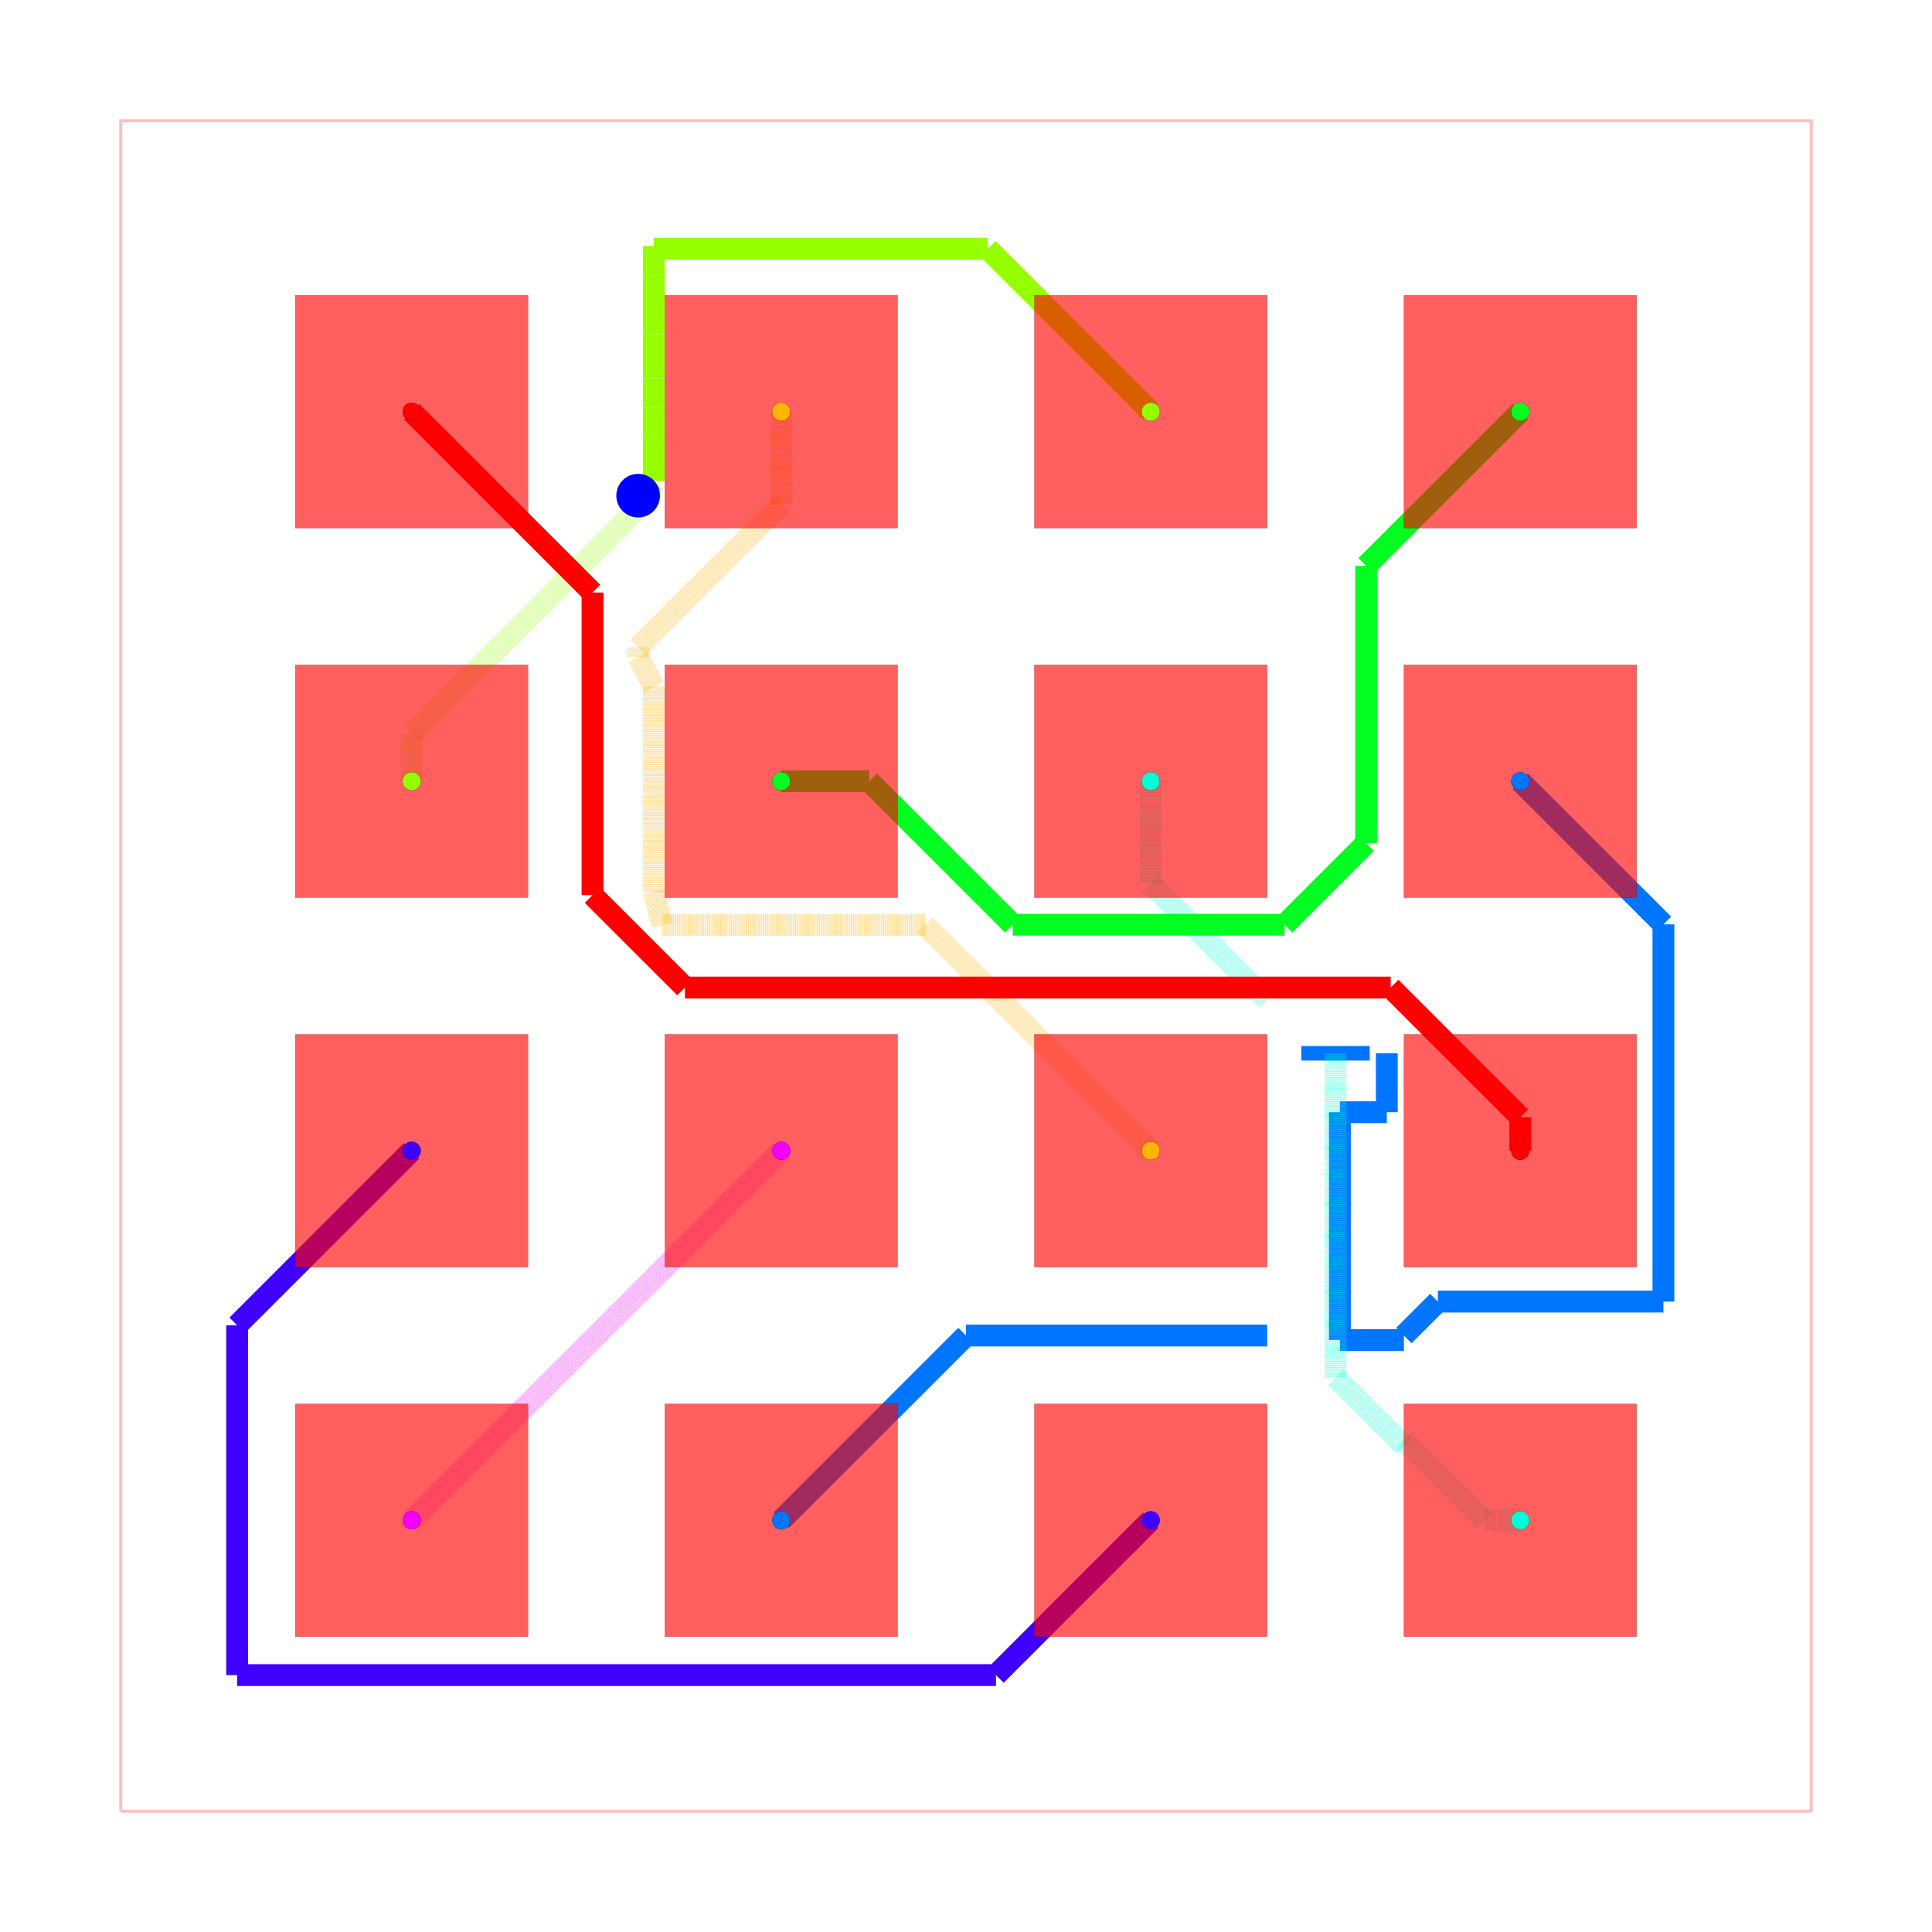
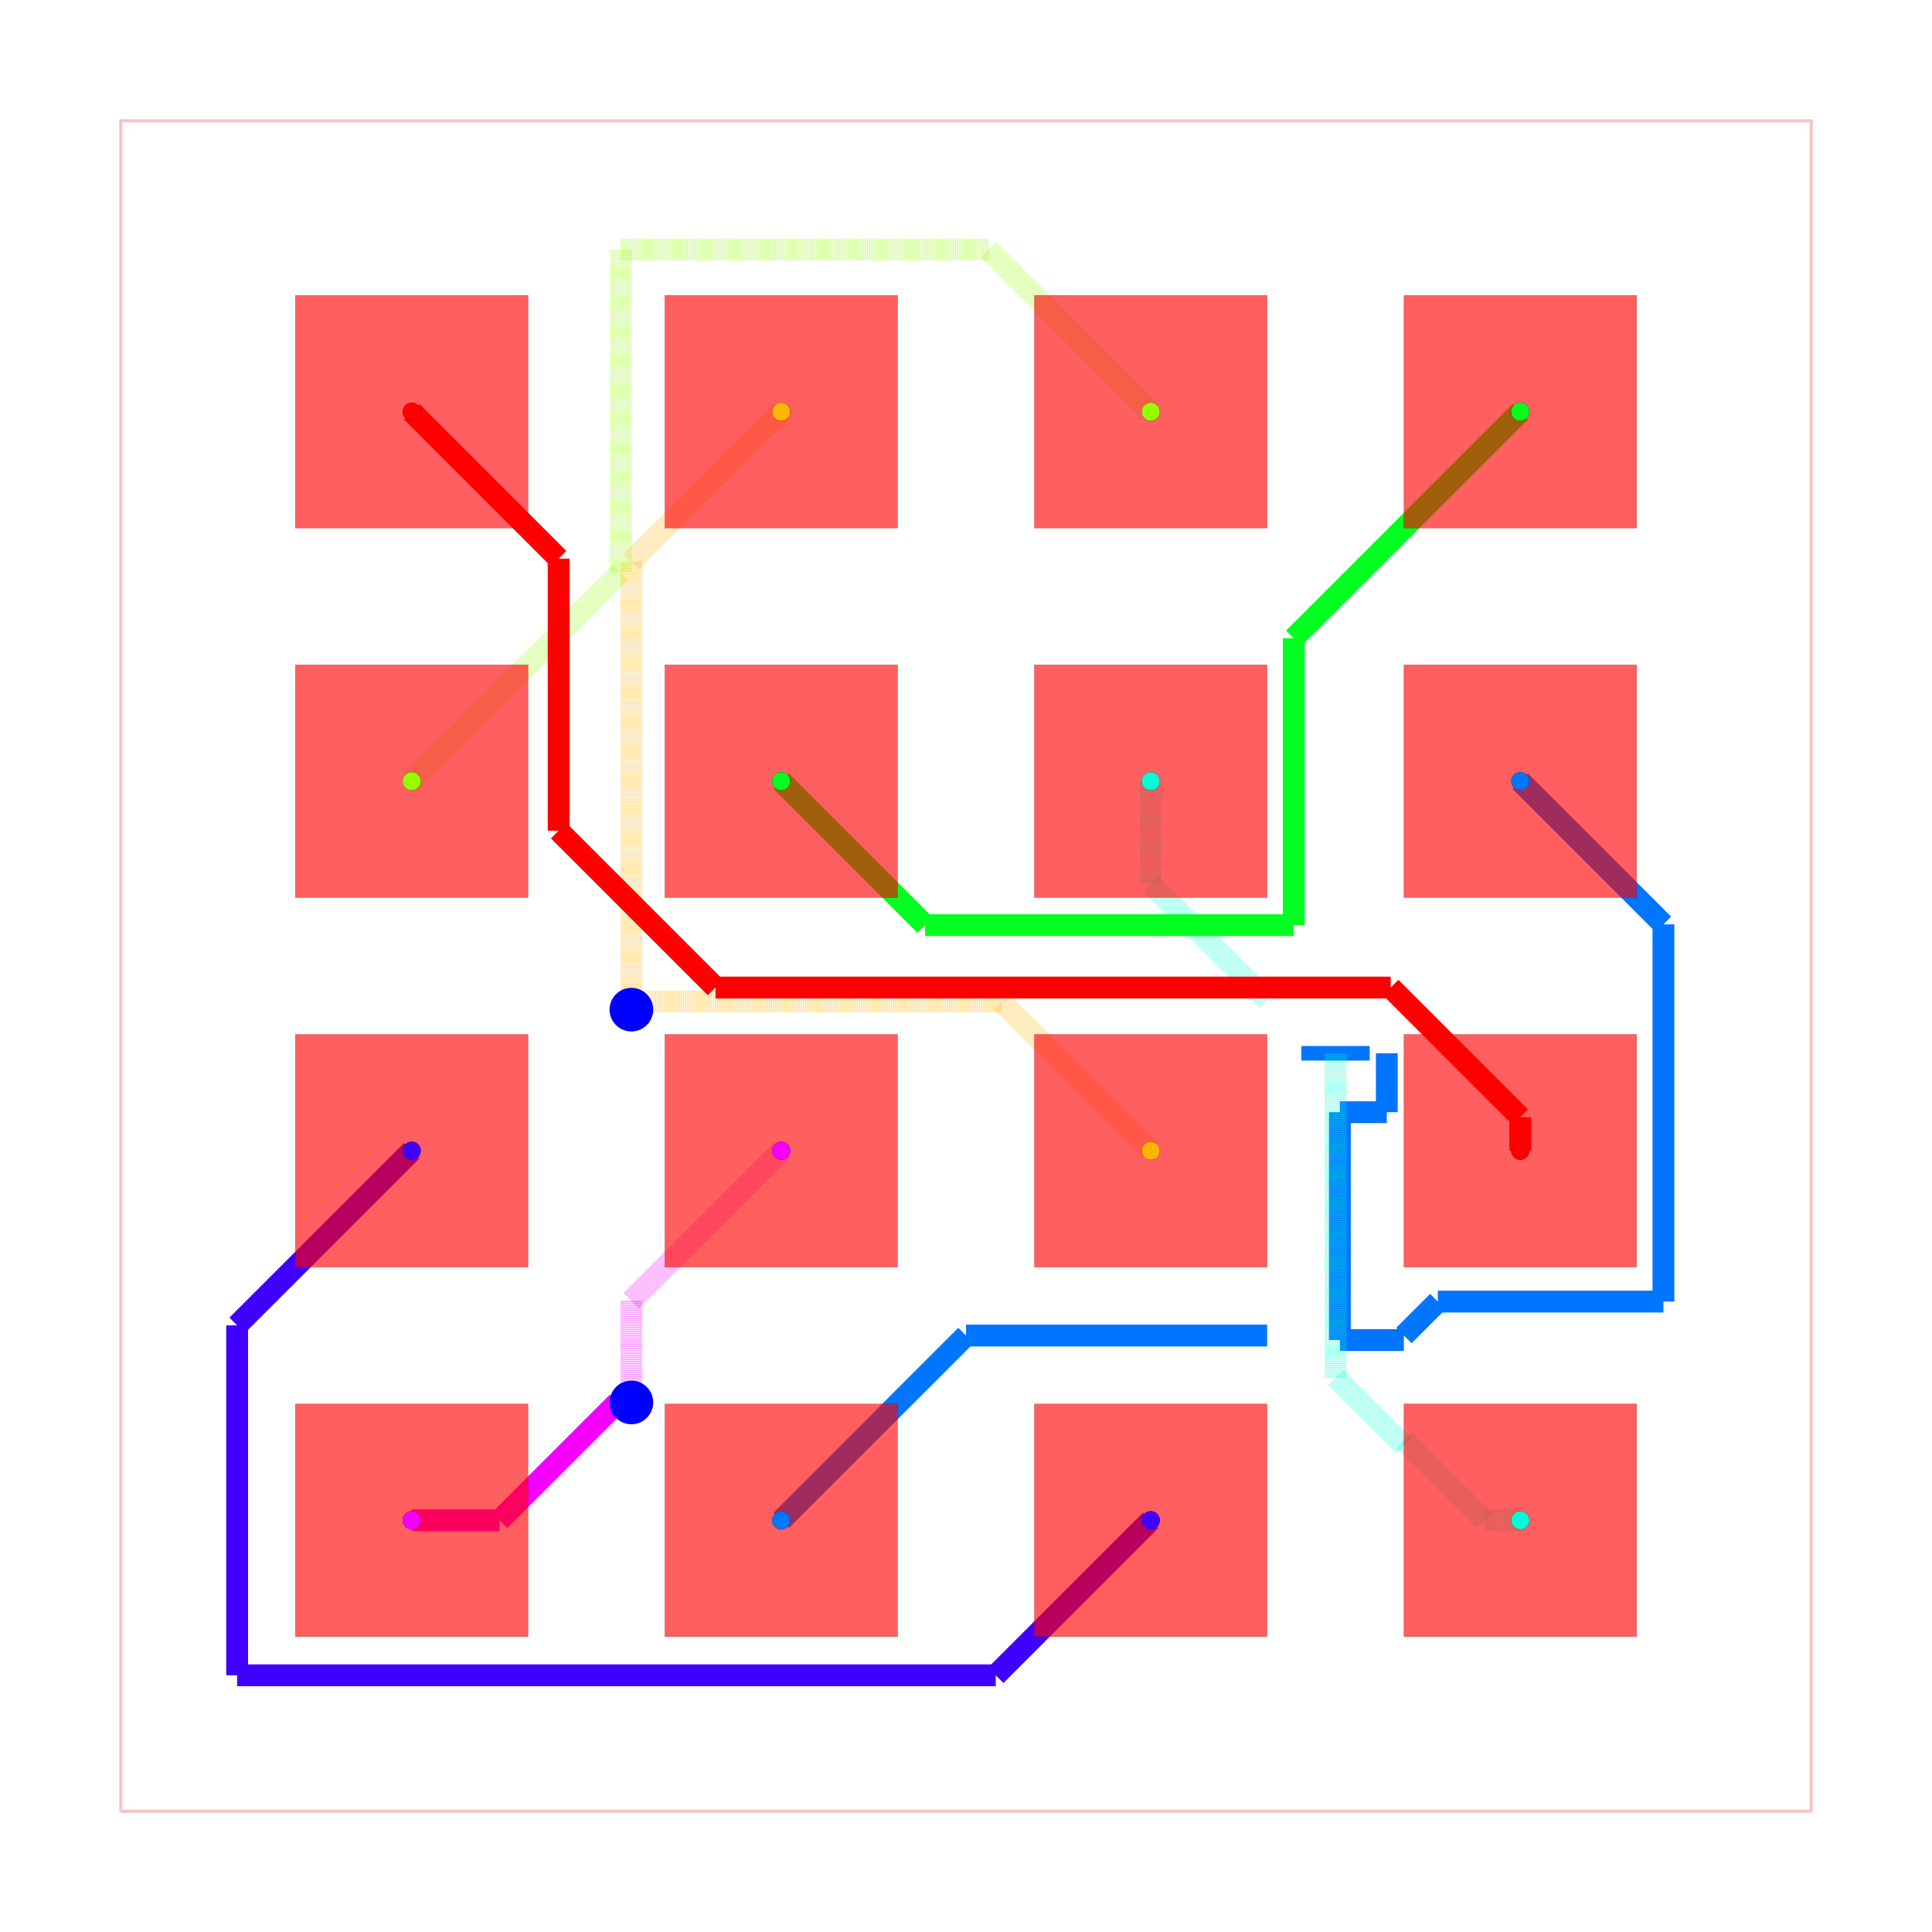
<svg xmlns="http://www.w3.org/2000/svg" width="640" height="640" viewBox="0 0 640 640">
  <rect width="100%" height="100%" fill="white" />
  <g>
    <polyline data-points="-5.8100000000000005,-5.8100000000000005 5.8100000000000005,-5.8100000000000005 5.8100000000000005,5.8100000000000005 -5.8100000000000005,5.8100000000000005 -5.8100000000000005,-5.8100000000000005" data-type="line" data-label="" points="40,600 600,600 600,40 40,40 40,600" fill="none" stroke="rgba(255,0,0,0.25)" stroke-width="1px" />
  </g>
  <g>
-     <polyline data-points="-3.81,-3.81 -3.81,-3.81" data-type="line" data-label="" points="136.386,503.614 136.386,503.614" fill="none" stroke="rgba(242,0,255,0.5)" stroke-width="7.229" stroke-dasharray="0.2 0.2" />
-   </g>
-   <g>
-     <polyline data-points="-3.81,-3.81 -3.6332282258262074,-3.6332282258262074" data-type="line" data-label="" points="136.386,503.614 144.905,495.095" fill="none" stroke="rgba(242,0,255,0.5)" stroke-width="7.229" stroke-dasharray="0.2 0.2" />
-   </g>
-   <g>
-     <polyline data-points="-3.6332282258262074,-3.6332282258262074 -3.6332282258262074,-3.6332282258262074" data-type="line" data-label="" points="144.905,495.095 144.905,495.095" fill="none" stroke="rgba(242,0,255,0.5)" stroke-width="7.229" stroke-dasharray="0.2 0.2" />
-   </g>
-   <g>
-     <polyline data-points="-3.6332282258262074,-3.6332282258262074 -1.27,-1.27" data-type="line" data-label="" points="144.905,495.095 258.795,381.205" fill="none" stroke="rgba(242,0,255,0.5)" stroke-width="7.229" stroke-dasharray="0.2 0.2" />
-   </g>
-   <g>
-     <polyline data-points="1.27,-3.81 0.20593556099179722,-4.874064439008203" data-type="line" data-label="" points="381.205,503.614 329.925,554.895" fill="none" stroke="hsl(255, 100%, 50%)" stroke-width="7.229" />
-   </g>
-   <g>
-     <polyline data-points="0.20593556099179722,-4.874064439008203 -5.01,-4.874064439008203" data-type="line" data-label="" points="329.925,554.895 78.554,554.895" fill="none" stroke="hsl(255, 100%, 50%)" stroke-width="7.229" />
-   </g>
-   <g>
-     <polyline data-points="-5.01,-4.874064439008203 -5.01,-2.4699999999999998" data-type="line" data-label="" points="78.554,554.895 78.554,439.036" fill="none" stroke="hsl(255, 100%, 50%)" stroke-width="7.229" />
+     <polyline data-points="-3.81,-3.81 -3.2056911830672306,-3.81" data-type="line" data-label="" points="136.386,503.614 165.509,503.614" fill="none" stroke="hsl(297.5, 100%, 50%)" stroke-width="7.229" />
+   </g>
+   <g>
+     <polyline data-points="-3.2056911830672306,-3.81 -2.3956911830672314,-3.000000000000001" data-type="line" data-label="" points="165.509,503.614 204.545,464.578" fill="none" stroke="hsl(297.5, 100%, 50%)" stroke-width="7.229" />
+   </g>
+   <g>
+     <polyline data-points="-2.3956911830672314,-3.000000000000001 -2.3000000000000003,-3.000000000000001" data-type="line" data-label="" points="204.545,464.578 209.157,464.578" fill="none" stroke="hsl(297.5, 100%, 50%)" stroke-width="7.229" />
+   </g>
+   <g>
+     <polyline data-points="-2.3000000000000003,-3.000000000000001 -2.3000000000000003,-2.3000000000000003" data-type="line" data-label="" points="209.157,464.578 209.157,430.843" fill="none" stroke="rgba(242,0,255,0.5)" stroke-width="7.229" stroke-dasharray="0.2 0.2" />
+   </g>
+   <g>
+     <polyline data-points="-2.3000000000000003,-2.3000000000000003 -1.27,-1.27" data-type="line" data-label="" points="209.157,430.843 258.795,381.205" fill="none" stroke="rgba(242,0,255,0.5)" stroke-width="7.229" stroke-dasharray="0.2 0.2" />
+   </g>
+   <g>
+     <polyline data-points="1.27,-3.81 0.20449749721303156,-4.8755025027869685" data-type="line" data-label="" points="381.205,503.614 329.855,554.964" fill="none" stroke="hsl(255, 100%, 50%)" stroke-width="7.229" />
+   </g>
+   <g>
+     <polyline data-points="0.20449749721303156,-4.8755025027869685 -5.01,-4.8755025027869685" data-type="line" data-label="" points="329.855,554.964 78.554,554.964" fill="none" stroke="hsl(255, 100%, 50%)" stroke-width="7.229" />
+   </g>
+   <g>
+     <polyline data-points="-5.01,-4.8755025027869685 -5.01,-2.4699999999999998" data-type="line" data-label="" points="78.554,554.964 78.554,439.036" fill="none" stroke="hsl(255, 100%, 50%)" stroke-width="7.229" />
  </g>
  <g>
    <polyline data-points="-5.01,-2.4699999999999998 -3.81,-1.27" data-type="line" data-label="" points="78.554,439.036 136.386,381.205" fill="none" stroke="hsl(255, 100%, 50%)" stroke-width="7.229" />
  </g>
  <g>
-     <polyline data-points="2.775,-0.5999999999999996 2.305,-0.5999999999999996" data-type="line" data-label="" points="453.735,348.916 431.084,348.916" fill="none" stroke="hsl(212.5, 100%, 50%)" stroke-width="4.819" />
-   </g>
-   <g>
-     <polyline data-points="2.305,-0.5999999999999996 2.305,-0.5999999999999996" data-type="line" data-label="" points="431.084,348.916 431.084,348.916" fill="none" stroke="hsl(212.5, 100%, 50%)" stroke-width="4.819" />
-   </g>
-   <g>
-     <polyline data-points="3.01,-2.5712499999999996 2.57,-2.5712499999999996" data-type="line" data-label="" points="465.06,443.916 443.855,443.916" fill="none" stroke="hsl(212.5, 100%, 50%)" stroke-width="7.229" />
-   </g>
-   <g>
-     <polyline data-points="2.57,-2.5712499999999996 2.57,-1.005" data-type="line" data-label="" points="443.855,443.916 443.855,368.434" fill="none" stroke="hsl(212.5, 100%, 50%)" stroke-width="7.229" />
+     <polyline data-points="2.775,-0.6 2.305,-0.6" data-type="line" data-label="" points="453.735,348.916 431.084,348.916" fill="none" stroke="hsl(212.5, 100%, 50%)" stroke-width="4.819" />
+   </g>
+   <g>
+     <polyline data-points="2.305,-0.6 2.305,-0.6" data-type="line" data-label="" points="431.084,348.916 431.084,348.916" fill="none" stroke="hsl(212.5, 100%, 50%)" stroke-width="4.819" />
+   </g>
+   <g>
+     <polyline data-points="3.0100000000000002,-2.57125 2.57,-2.57125" data-type="line" data-label="" points="465.06,443.916 443.855,443.916" fill="none" stroke="hsl(212.5, 100%, 50%)" stroke-width="7.229" />
+   </g>
+   <g>
+     <polyline data-points="2.57,-2.57125 2.57,-1.005" data-type="line" data-label="" points="443.855,443.916 443.855,368.434" fill="none" stroke="hsl(212.5, 100%, 50%)" stroke-width="7.229" />
  </g>
  <g>
    <polyline data-points="2.57,-1.005 2.8925,-1.005" data-type="line" data-label="" points="443.855,368.434 459.398,368.434" fill="none" stroke="hsl(212.5, 100%, 50%)" stroke-width="7.229" />
  </g>
  <g>
-     <polyline data-points="2.8925,-1.005 2.8925,-0.5999999999999995" data-type="line" data-label="" points="459.398,368.434 459.398,348.916" fill="none" stroke="hsl(212.5, 100%, 50%)" stroke-width="7.229" />
-   </g>
-   <g>
-     <polyline data-points="3.81,1.27 4.793808095952023,0.28619190404797745" data-type="line" data-label="" points="503.614,258.795 551.027,306.208" fill="none" stroke="hsl(212.5, 100%, 50%)" stroke-width="7.229" />
-   </g>
-   <g>
-     <polyline data-points="4.793808095952023,0.28619190404797745 4.793808095952023,-2.306741771931883" data-type="line" data-label="" points="551.027,306.208 551.027,431.168" fill="none" stroke="hsl(212.5, 100%, 50%)" stroke-width="7.229" />
-   </g>
-   <g>
-     <polyline data-points="4.793808095952023,-2.306741771931883 3.243258228068117,-2.306741771931883" data-type="line" data-label="" points="551.027,431.168 476.302,431.168" fill="none" stroke="hsl(212.5, 100%, 50%)" stroke-width="7.229" />
-   </g>
-   <g>
-     <polyline data-points="3.243258228068117,-2.306741771931883 3.01,-2.54" data-type="line" data-label="" points="476.302,431.168 465.06,442.41" fill="none" stroke="hsl(212.5, 100%, 50%)" stroke-width="7.229" />
+     <polyline data-points="2.8925,-1.005 2.8925,-0.6000000000000002" data-type="line" data-label="" points="459.398,368.434 459.398,348.916" fill="none" stroke="hsl(212.5, 100%, 50%)" stroke-width="7.229" />
+   </g>
+   <g>
+     <polyline data-points="3.81,1.27 4.793808095952022,0.28619190404797834" data-type="line" data-label="" points="503.614,258.795 551.027,306.208" fill="none" stroke="hsl(212.5, 100%, 50%)" stroke-width="7.229" />
+   </g>
+   <g>
+     <polyline data-points="4.793808095952022,0.28619190404797834 4.793808095952022,-2.3067417719318812" data-type="line" data-label="" points="551.027,306.208 551.027,431.168" fill="none" stroke="hsl(212.5, 100%, 50%)" stroke-width="7.229" />
+   </g>
+   <g>
+     <polyline data-points="4.793808095952022,-2.3067417719318812 3.2432582280681186,-2.3067417719318812" data-type="line" data-label="" points="551.027,431.168 476.302,431.168" fill="none" stroke="hsl(212.5, 100%, 50%)" stroke-width="7.229" />
+   </g>
+   <g>
+     <polyline data-points="3.2432582280681186,-2.3067417719318812 3.01,-2.54" data-type="line" data-label="" points="476.302,431.168 465.06,442.41" fill="none" stroke="hsl(212.5, 100%, 50%)" stroke-width="7.229" />
  </g>
  <g>
    <polyline data-points="-1.27,-3.81 0,-2.54" data-type="line" data-label="" points="258.795,503.614 320,442.41" fill="none" stroke="hsl(212.5, 100%, 50%)" stroke-width="7.229" />
  </g>
  <g>
    <polyline data-points="0,-2.54 2.07,-2.54" data-type="line" data-label="" points="320,442.41 419.759,442.41" fill="none" stroke="hsl(212.5, 100%, 50%)" stroke-width="7.229" />
  </g>
  <g>
-     <polyline data-points="3.01,-3.2975 2.54,-2.8275" data-type="line" data-label="" points="465.06,478.916 442.41,456.265" fill="none" stroke="rgba(0,255,213,0.5)" stroke-width="7.229" stroke-dasharray="0.2 0.2" />
-   </g>
-   <g>
-     <polyline data-points="2.54,-2.8275 2.54,-0.5999999999999995" data-type="line" data-label="" points="442.41,456.265 442.41,348.916" fill="none" stroke="rgba(0,255,213,0.5)" stroke-width="7.229" stroke-dasharray="0.2 0.2" />
+     <polyline data-points="3.0100000000000002,-3.2975000000000003 2.5400000000000005,-2.8275000000000006" data-type="line" data-label="" points="465.06,478.916 442.41,456.265" fill="none" stroke="rgba(0,255,213,0.5)" stroke-width="7.229" stroke-dasharray="0.2 0.2" />
+   </g>
+   <g>
+     <polyline data-points="2.5400000000000005,-2.8275000000000006 2.5400000000000005,-0.6000000000000002" data-type="line" data-label="" points="442.41,456.265 442.41,348.916" fill="none" stroke="rgba(0,255,213,0.5)" stroke-width="7.229" stroke-dasharray="0.2 0.2" />
  </g>
  <g>
    <polyline data-points="1.27,1.27 1.27,0.5650000000000002" data-type="line" data-label="" points="381.205,258.795 381.205,292.771" fill="none" stroke="rgba(0,255,213,0.5)" stroke-width="7.229" stroke-dasharray="0.2 0.2" />
  </g>
  <g>
-     <polyline data-points="1.27,0.5650000000000002 2.0700000000000003,-0.23500000000000015" data-type="line" data-label="" points="381.205,292.771 419.759,331.325" fill="none" stroke="rgba(0,255,213,0.5)" stroke-width="7.229" stroke-dasharray="0.2 0.2" />
+     <polyline data-points="1.27,0.5650000000000002 2.0700000000000003,-0.23500000000000007" data-type="line" data-label="" points="381.205,292.771 419.759,331.325" fill="none" stroke="rgba(0,255,213,0.5)" stroke-width="7.229" stroke-dasharray="0.2 0.2" />
  </g>
  <g>
    <polyline data-points="3.81,-3.81 3.5624999999999996,-3.81" data-type="line" data-label="" points="503.614,503.614 491.687,503.614" fill="none" stroke="rgba(0,255,213,0.5)" stroke-width="7.229" stroke-dasharray="0.2 0.2" />
  </g>
  <g>
    <polyline data-points="3.5624999999999996,-3.81 3.01,-3.2575000000000003" data-type="line" data-label="" points="491.687,503.614 465.06,476.988" fill="none" stroke="rgba(0,255,213,0.5)" stroke-width="7.229" stroke-dasharray="0.2 0.2" />
  </g>
  <g>
-     <polyline data-points="-1.27,1.27 -0.6650248756218904,1.27" data-type="line" data-label="" points="258.795,258.795 287.951,258.795" fill="none" stroke="hsl(127.5, 100%, 50%)" stroke-width="7.229" />
-   </g>
-   <g>
-     <polyline data-points="-0.6650248756218904,1.27 0.32134149008362123,0.2836336342944884" data-type="line" data-label="" points="287.951,258.795 335.486,306.331" fill="none" stroke="hsl(127.5, 100%, 50%)" stroke-width="7.229" />
-   </g>
-   <g>
-     <polyline data-points="0.32134149008362123,0.2836336342944884 2.189799557997909,0.2836336342944884" data-type="line" data-label="" points="335.486,306.331 425.533,306.331" fill="none" stroke="hsl(127.5, 100%, 50%)" stroke-width="7.229" />
-   </g>
-   <g>
-     <polyline data-points="2.189799557997909,0.2836336342944884 2.7504601413483583,0.8442942176449375" data-type="line" data-label="" points="425.533,306.331 452.552,279.311" fill="none" stroke="hsl(127.5, 100%, 50%)" stroke-width="7.229" />
-   </g>
-   <g>
-     <polyline data-points="2.7504601413483583,0.8442942176449375 2.7504601413483583,2.7504601413483583" data-type="line" data-label="" points="452.552,279.311 452.552,187.448" fill="none" stroke="hsl(127.5, 100%, 50%)" stroke-width="7.229" />
-   </g>
-   <g>
-     <polyline data-points="2.7504601413483583,2.7504601413483583 3.81,3.81" data-type="line" data-label="" points="452.552,187.448 503.614,136.386" fill="none" stroke="hsl(127.5, 100%, 50%)" stroke-width="7.229" />
-   </g>
-   <g>
-     <polyline data-points="-3.81,1.27 -3.81,1.5919534495451413" data-type="line" data-label="" points="136.386,258.795 136.386,243.279" fill="none" stroke="rgba(149,255,0,0.5)" stroke-width="7.229" stroke-dasharray="0.2 0.2" />
-   </g>
-   <g>
-     <polyline data-points="-3.81,1.5919534495451413 -2.269958485423394,3.1319949641217475" data-type="line" data-label="" points="136.386,243.279 210.604,169.06" fill="none" stroke="rgba(149,255,0,0.5)" stroke-width="7.229" stroke-dasharray="0.2 0.2" />
-   </g>
-   <g>
-     <polyline data-points="-2.269958485423394,3.1319949641217475 -2.25367816091954,3.2328874901652247" data-type="line" data-label="" points="210.604,169.06 211.389,164.198" fill="none" stroke="rgba(149,255,0,0.5)" stroke-width="7.229" stroke-dasharray="0.2 0.2" />
-   </g>
-   <g>
-     <polyline data-points="-2.25367816091954,3.2328874901652247 -2.145632183908046,3.3337529504327303" data-type="line" data-label="" points="211.389,164.198 216.596,159.337" fill="none" stroke="hsl(85, 100%, 50%)" stroke-width="7.229" />
-   </g>
-   <g>
-     <polyline data-points="-2.145632183908046,3.3337529504327303 -2.145632183908046,3.6363493312352477" data-type="line" data-label="" points="216.596,159.337 216.596,144.754" fill="none" stroke="hsl(85, 100%, 50%)" stroke-width="7.229" />
-   </g>
-   <g>
-     <polyline data-points="-2.145632183908046,3.6363493312352477 -2.145632183908046,3.8380802517702595" data-type="line" data-label="" points="216.596,144.754 216.596,135.032" fill="none" stroke="hsl(85, 100%, 50%)" stroke-width="7.229" />
-   </g>
-   <g>
-     <polyline data-points="-2.145632183908046,3.8380802517702595 -2.145632183908046,4.039811172305271" data-type="line" data-label="" points="216.596,135.032 216.596,125.31" fill="none" stroke="hsl(85, 100%, 50%)" stroke-width="7.229" />
-   </g>
-   <g>
-     <polyline data-points="-2.145632183908046,4.039811172305271 -2.145632183908046,4.342407553107789" data-type="line" data-label="" points="216.596,125.31 216.596,110.727" fill="none" stroke="hsl(85, 100%, 50%)" stroke-width="7.229" />
-   </g>
-   <g>
-     <polyline data-points="-2.145632183908046,4.342407553107789 -2.145632183908046,4.745869394177813" data-type="line" data-label="" points="216.596,110.727 216.596,91.283" fill="none" stroke="hsl(85, 100%, 50%)" stroke-width="7.229" />
-   </g>
-   <g>
-     <polyline data-points="-2.145632183908046,4.745869394177813 -2.145632183908046,4.947600314712824" data-type="line" data-label="" points="216.596,91.283 216.596,81.561" fill="none" stroke="hsl(85, 100%, 50%)" stroke-width="7.229" />
-   </g>
-   <g>
-     <polyline data-points="-2.145632183908046,4.947600314712824 -2.145632183908046,4.930038784092008" data-type="line" data-label="" points="216.596,81.561 216.596,82.408" fill="none" stroke="hsl(85, 100%, 50%)" stroke-width="7.229" />
-   </g>
-   <g>
-     <polyline data-points="-2.145632183908046,4.930038784092008 0.14996121590799216,4.930038784092008" data-type="line" data-label="" points="216.596,82.408 327.227,82.408" fill="none" stroke="hsl(85, 100%, 50%)" stroke-width="7.229" />
-   </g>
-   <g>
-     <polyline data-points="0.14996121590799216,4.930038784092008 1.27,3.81" data-type="line" data-label="" points="327.227,82.408 381.205,136.386" fill="none" stroke="hsl(85, 100%, 50%)" stroke-width="7.229" />
-   </g>
-   <g>
-     <polyline data-points="1.27,-1.27 -0.2814832199694548,0.2814832199694548" data-type="line" data-label="" points="381.205,381.205 306.435,306.435" fill="none" stroke="rgba(255,179,0,0.5)" stroke-width="7.229" stroke-dasharray="0.2 0.2" />
-   </g>
-   <g>
-     <polyline data-points="-0.2814832199694548,0.2814832199694548 -2.0872577399202994,0.2814832199694549" data-type="line" data-label="" points="306.435,306.435 219.409,306.435" fill="none" stroke="rgba(255,179,0,0.5)" stroke-width="7.229" stroke-dasharray="0.2 0.2" />
-   </g>
-   <g>
-     <polyline data-points="-2.0872577399202994,0.2814832199694549 -2.145632183908046,0.5095200629425652" data-type="line" data-label="" points="219.409,306.435 216.596,295.445" fill="none" stroke="rgba(255,179,0,0.5)" stroke-width="7.229" stroke-dasharray="0.2 0.2" />
-   </g>
-   <g>
-     <polyline data-points="-2.145632183908046,0.5095200629425652 -2.145632183908046,0.8121164437450828" data-type="line" data-label="" points="216.596,295.445 216.596,280.862" fill="none" stroke="rgba(255,179,0,0.5)" stroke-width="7.229" stroke-dasharray="0.2 0.2" />
-   </g>
-   <g>
-     <polyline data-points="-2.145632183908046,0.8121164437450828 -2.145632183908046,1.0138473642800947" data-type="line" data-label="" points="216.596,280.862 216.596,271.14" fill="none" stroke="rgba(255,179,0,0.5)" stroke-width="7.229" stroke-dasharray="0.2 0.2" />
-   </g>
-   <g>
-     <polyline data-points="-2.145632183908046,1.0138473642800947 -2.145632183908046,1.2155782848151064" data-type="line" data-label="" points="216.596,271.14 216.596,261.418" fill="none" stroke="rgba(255,179,0,0.5)" stroke-width="7.229" stroke-dasharray="0.2 0.2" />
-   </g>
-   <g>
-     <polyline data-points="-2.145632183908046,1.2155782848151064 -2.145632183908046,1.518174665617624" data-type="line" data-label="" points="216.596,261.418 216.596,246.835" fill="none" stroke="rgba(255,179,0,0.5)" stroke-width="7.229" stroke-dasharray="0.2 0.2" />
-   </g>
-   <g>
-     <polyline data-points="-2.145632183908046,1.518174665617624 -2.145632183908046,1.719905586152636" data-type="line" data-label="" points="216.596,246.835 216.596,237.113" fill="none" stroke="rgba(255,179,0,0.5)" stroke-width="7.229" stroke-dasharray="0.2 0.2" />
-   </g>
-   <g>
-     <polyline data-points="-2.145632183908046,1.719905586152636 -2.145632183908046,1.9216365066876475" data-type="line" data-label="" points="216.596,237.113 216.596,227.391" fill="none" stroke="rgba(255,179,0,0.5)" stroke-width="7.229" stroke-dasharray="0.2 0.2" />
-   </g>
-   <g>
-     <polyline data-points="-2.145632183908046,1.9216365066876475 -2.25367816091954,2.1233674272226595" data-type="line" data-label="" points="216.596,227.391 211.389,217.669" fill="none" stroke="rgba(255,179,0,0.5)" stroke-width="7.229" stroke-dasharray="0.2 0.2" />
-   </g>
-   <g>
-     <polyline data-points="-2.25367816091954,2.1233674272226595 -2.25367816091954,2.1912566409271186" data-type="line" data-label="" points="211.389,217.669 211.389,214.397" fill="none" stroke="rgba(255,179,0,0.5)" stroke-width="7.229" stroke-dasharray="0.2 0.2" />
-   </g>
-   <g>
-     <polyline data-points="-2.25367816091954,2.1912566409271186 -1.27,3.1749348018466588" data-type="line" data-label="" points="211.389,214.397 258.795,166.991" fill="none" stroke="rgba(255,179,0,0.5)" stroke-width="7.229" stroke-dasharray="0.2 0.2" />
-   </g>
-   <g>
-     <polyline data-points="-1.27,3.1749348018466588 -1.27,3.81" data-type="line" data-label="" points="258.795,166.991 258.795,136.386" fill="none" stroke="rgba(255,179,0,0.5)" stroke-width="7.229" stroke-dasharray="0.2 0.2" />
-   </g>
-   <g>
-     <polyline data-points="3.81,-1.27 3.81,-1.0389938088345243" data-type="line" data-label="" points="503.614,381.205 503.614,370.072" fill="none" stroke="hsl(0, 100%, 50%)" stroke-width="7.229" />
-   </g>
-   <g>
-     <polyline data-points="3.81,-1.0389938088345243 2.919086680755362,-0.14808048958988623" data-type="line" data-label="" points="503.614,370.072 460.679,327.136" fill="none" stroke="hsl(0, 100%, 50%)" stroke-width="7.229" />
-   </g>
-   <g>
-     <polyline data-points="2.919086680755362,-0.14808048958988623 -1.932017198960882,-0.14808048958988623" data-type="line" data-label="" points="460.679,327.136 226.891,327.136" fill="none" stroke="hsl(0, 100%, 50%)" stroke-width="7.229" />
-   </g>
-   <g>
-     <polyline data-points="-1.932017198960882,-0.14808048958988623 -2.5672830917683465,0.48718540321757825" data-type="line" data-label="" points="226.891,327.136 196.276,296.521" fill="none" stroke="hsl(0, 100%, 50%)" stroke-width="7.229" />
-   </g>
-   <g>
-     <polyline data-points="-2.5672830917683465,0.48718540321757825 -2.5672830917683465,2.5672830917683465" data-type="line" data-label="" points="196.276,296.521 196.276,196.276" fill="none" stroke="hsl(0, 100%, 50%)" stroke-width="7.229" />
-   </g>
-   <g>
-     <polyline data-points="-2.5672830917683465,2.5672830917683465 -3.81,3.81" data-type="line" data-label="" points="196.276,196.276 136.386,136.386" fill="none" stroke="hsl(0, 100%, 50%)" stroke-width="7.229" />
+     <polyline data-points="-1.27,1.27 -0.28069610614766827,0.28069610614766827" data-type="line" data-label="" points="258.795,258.795 306.472,306.472" fill="none" stroke="hsl(127.5, 100%, 50%)" stroke-width="7.229" />
+   </g>
+   <g>
+     <polyline data-points="-0.28069610614766827,0.28069610614766827 2.253026517273913,0.28069610614766827" data-type="line" data-label="" points="306.472,306.472 428.58,306.472" fill="none" stroke="hsl(127.5, 100%, 50%)" stroke-width="7.229" />
+   </g>
+   <g>
+     <polyline data-points="2.253026517273913,0.28069610614766827 2.253026517273913,2.253026517273913" data-type="line" data-label="" points="428.58,306.472 428.58,211.42" fill="none" stroke="hsl(127.5, 100%, 50%)" stroke-width="7.229" />
+   </g>
+   <g>
+     <polyline data-points="2.253026517273913,2.253026517273913 3.81,3.81" data-type="line" data-label="" points="428.58,211.42 503.614,136.386" fill="none" stroke="hsl(127.5, 100%, 50%)" stroke-width="7.229" />
+   </g>
+   <g>
+     <polyline data-points="-3.81,1.27 -2.3728056121497207,2.7071943878502793" data-type="line" data-label="" points="136.386,258.795 205.648,189.533" fill="none" stroke="rgba(149,255,0,0.5)" stroke-width="7.229" stroke-dasharray="0.2 0.2" />
+   </g>
+   <g>
+     <polyline data-points="-2.3728056121497207,2.7071943878502793 -2.3728056121497207,4.924594709888527" data-type="line" data-label="" points="205.648,189.533 205.648,82.67" fill="none" stroke="rgba(149,255,0,0.5)" stroke-width="7.229" stroke-dasharray="0.2 0.2" />
+   </g>
+   <g>
+     <polyline data-points="-2.3728056121497207,4.924594709888527 0.15540529011147264,4.924594709888527" data-type="line" data-label="" points="205.648,82.67 327.489,82.67" fill="none" stroke="rgba(149,255,0,0.5)" stroke-width="7.229" stroke-dasharray="0.2 0.2" />
+   </g>
+   <g>
+     <polyline data-points="0.15540529011147264,4.924594709888527 1.27,3.81" data-type="line" data-label="" points="327.489,82.67 381.205,136.386" fill="none" stroke="rgba(149,255,0,0.5)" stroke-width="7.229" stroke-dasharray="0.2 0.2" />
+   </g>
+   <g>
+     <polyline data-points="1.27,-1.27 0.2441409063733444,-0.2441409063733444" data-type="line" data-label="" points="381.205,381.205 331.766,331.766" fill="none" stroke="rgba(255,179,0,0.5)" stroke-width="7.229" stroke-dasharray="0.2 0.2" />
+   </g>
+   <g>
+     <polyline data-points="0.2441409063733444,-0.2441409063733444 -2.2441409063733446,-0.24414090637334435" data-type="line" data-label="" points="331.766,331.766 211.849,331.766" fill="none" stroke="rgba(255,179,0,0.5)" stroke-width="7.229" stroke-dasharray="0.2 0.2" />
+   </g>
+   <g>
+     <polyline data-points="-2.2441409063733446,-0.24414090637334435 -2.3000000000000003,-0.3000000000000001" data-type="line" data-label="" points="211.849,331.766 209.157,334.458" fill="none" stroke="rgba(255,179,0,0.5)" stroke-width="7.229" stroke-dasharray="0.2 0.2" />
+   </g>
+   <g>
+     <polyline data-points="-2.3000000000000003,-0.3000000000000001 -2.3000000000000003,2.78" data-type="line" data-label="" points="209.157,334.458 209.157,186.024" fill="none" stroke="rgba(255,179,0,0.5)" stroke-width="7.229" stroke-dasharray="0.2 0.2" />
+   </g>
+   <g>
+     <polyline data-points="-2.3000000000000003,2.78 -1.27,3.81" data-type="line" data-label="" points="209.157,186.024 258.795,136.386" fill="none" stroke="rgba(255,179,0,0.5)" stroke-width="7.229" stroke-dasharray="0.2 0.2" />
+   </g>
+   <g>
+     <polyline data-points="3.81,-1.27 3.81,-1.0389937999406356" data-type="line" data-label="" points="503.614,381.205 503.614,370.072" fill="none" stroke="hsl(0, 100%, 50%)" stroke-width="7.229" />
+   </g>
+   <g>
+     <polyline data-points="3.81,-1.0389937999406356 2.9190866896492507,-0.14808048958988623" data-type="line" data-label="" points="503.614,370.072 460.679,327.136" fill="none" stroke="hsl(0, 100%, 50%)" stroke-width="7.229" />
+   </g>
+   <g>
+     <polyline data-points="2.9190866896492507,-0.14808048958988623 -1.7217602646310743,-0.14808048958988623" data-type="line" data-label="" points="460.679,327.136 237.024,327.136" fill="none" stroke="hsl(0, 100%, 50%)" stroke-width="7.229" />
+   </g>
+   <g>
+     <polyline data-points="-1.7217602646310743,-0.14808048958988623 -2.8,0.9301592457790393" data-type="line" data-label="" points="237.024,327.136 185.06,275.173" fill="none" stroke="hsl(0, 100%, 50%)" stroke-width="7.229" />
+   </g>
+   <g>
+     <polyline data-points="-2.8,0.9301592457790393 -2.8,2.8" data-type="line" data-label="" points="185.06,275.173 185.06,185.06" fill="none" stroke="hsl(0, 100%, 50%)" stroke-width="7.229" />
+   </g>
+   <g>
+     <polyline data-points="-2.8,2.8 -3.81,3.81" data-type="line" data-label="" points="185.06,185.06 136.386,136.386" fill="none" stroke="hsl(0, 100%, 50%)" stroke-width="7.229" />
  </g>
  <g>
    <rect data-type="rect" data-label="top, inner1, inner2, bottom" data-x="-3.81" data-y="3.81" x="97.831" y="97.831" width="77.108" height="77.108" fill="rgba(255,0,0,0.25)" stroke="black" stroke-width="0.021" />
  </g>
  <g>
    <rect data-type="rect" data-label="top, inner1, inner2, bottom" data-x="-1.27" data-y="3.81" x="220.241" y="97.831" width="77.108" height="77.108" fill="rgba(255,0,0,0.25)" stroke="black" stroke-width="0.021" />
  </g>
  <g>
    <rect data-type="rect" data-label="top, inner1, inner2, bottom" data-x="1.27" data-y="3.81" x="342.651" y="97.831" width="77.108" height="77.108" fill="rgba(255,0,0,0.25)" stroke="black" stroke-width="0.021" />
  </g>
  <g>
    <rect data-type="rect" data-label="top, inner1, inner2, bottom" data-x="3.81" data-y="3.81" x="465.06" y="97.831" width="77.108" height="77.108" fill="rgba(255,0,0,0.25)" stroke="black" stroke-width="0.021" />
  </g>
  <g>
    <rect data-type="rect" data-label="top, inner1, inner2, bottom" data-x="-3.81" data-y="1.27" x="97.831" y="220.241" width="77.108" height="77.108" fill="rgba(255,0,0,0.25)" stroke="black" stroke-width="0.021" />
  </g>
  <g>
    <rect data-type="rect" data-label="top, inner1, inner2, bottom" data-x="-1.27" data-y="1.27" x="220.241" y="220.241" width="77.108" height="77.108" fill="rgba(255,0,0,0.25)" stroke="black" stroke-width="0.021" />
  </g>
  <g>
    <rect data-type="rect" data-label="top, inner1, inner2, bottom" data-x="1.27" data-y="1.27" x="342.651" y="220.241" width="77.108" height="77.108" fill="rgba(255,0,0,0.25)" stroke="black" stroke-width="0.021" />
  </g>
  <g>
    <rect data-type="rect" data-label="top, inner1, inner2, bottom" data-x="3.81" data-y="1.27" x="465.06" y="220.241" width="77.108" height="77.108" fill="rgba(255,0,0,0.25)" stroke="black" stroke-width="0.021" />
  </g>
  <g>
    <rect data-type="rect" data-label="top, inner1, inner2, bottom" data-x="-3.81" data-y="-1.27" x="97.831" y="342.651" width="77.108" height="77.108" fill="rgba(255,0,0,0.25)" stroke="black" stroke-width="0.021" />
  </g>
  <g>
    <rect data-type="rect" data-label="top, inner1, inner2, bottom" data-x="-1.27" data-y="-1.27" x="220.241" y="342.651" width="77.108" height="77.108" fill="rgba(255,0,0,0.25)" stroke="black" stroke-width="0.021" />
  </g>
  <g>
    <rect data-type="rect" data-label="top, inner1, inner2, bottom" data-x="1.27" data-y="-1.27" x="342.651" y="342.651" width="77.108" height="77.108" fill="rgba(255,0,0,0.25)" stroke="black" stroke-width="0.021" />
  </g>
  <g>
    <rect data-type="rect" data-label="top, inner1, inner2, bottom" data-x="3.81" data-y="-1.27" x="465.06" y="342.651" width="77.108" height="77.108" fill="rgba(255,0,0,0.25)" stroke="black" stroke-width="0.021" />
  </g>
  <g>
    <rect data-type="rect" data-label="top, inner1, inner2, bottom" data-x="-3.81" data-y="-3.81" x="97.831" y="465.06" width="77.108" height="77.108" fill="rgba(255,0,0,0.25)" stroke="black" stroke-width="0.021" />
  </g>
  <g>
    <rect data-type="rect" data-label="top, inner1, inner2, bottom" data-x="-1.27" data-y="-3.81" x="220.241" y="465.06" width="77.108" height="77.108" fill="rgba(255,0,0,0.25)" stroke="black" stroke-width="0.021" />
  </g>
  <g>
    <rect data-type="rect" data-label="top, inner1, inner2, bottom" data-x="1.27" data-y="-3.81" x="342.651" y="465.06" width="77.108" height="77.108" fill="rgba(255,0,0,0.25)" stroke="black" stroke-width="0.021" />
  </g>
  <g>
    <rect data-type="rect" data-label="top, inner1, inner2, bottom" data-x="3.81" data-y="-3.81" x="465.06" y="465.06" width="77.108" height="77.108" fill="rgba(255,0,0,0.25)" stroke="black" stroke-width="0.021" />
  </g>
  <g>
    <rect data-type="rect" data-label="" data-x="-3.81" data-y="3.81" x="97.831" y="97.831" width="77.108" height="77.108" fill="rgba(255,0,0,0.5)" stroke="black" stroke-width="0.021" />
  </g>
  <g>
    <rect data-type="rect" data-label="" data-x="-1.27" data-y="3.81" x="220.241" y="97.831" width="77.108" height="77.108" fill="rgba(255,0,0,0.5)" stroke="black" stroke-width="0.021" />
  </g>
  <g>
    <rect data-type="rect" data-label="" data-x="1.27" data-y="3.81" x="342.651" y="97.831" width="77.108" height="77.108" fill="rgba(255,0,0,0.5)" stroke="black" stroke-width="0.021" />
  </g>
  <g>
    <rect data-type="rect" data-label="" data-x="3.81" data-y="3.81" x="465.06" y="97.831" width="77.108" height="77.108" fill="rgba(255,0,0,0.5)" stroke="black" stroke-width="0.021" />
  </g>
  <g>
    <rect data-type="rect" data-label="" data-x="-3.81" data-y="1.27" x="97.831" y="220.241" width="77.108" height="77.108" fill="rgba(255,0,0,0.5)" stroke="black" stroke-width="0.021" />
  </g>
  <g>
    <rect data-type="rect" data-label="" data-x="-1.27" data-y="1.27" x="220.241" y="220.241" width="77.108" height="77.108" fill="rgba(255,0,0,0.5)" stroke="black" stroke-width="0.021" />
  </g>
  <g>
    <rect data-type="rect" data-label="" data-x="1.27" data-y="1.27" x="342.651" y="220.241" width="77.108" height="77.108" fill="rgba(255,0,0,0.5)" stroke="black" stroke-width="0.021" />
  </g>
  <g>
    <rect data-type="rect" data-label="" data-x="3.81" data-y="1.27" x="465.06" y="220.241" width="77.108" height="77.108" fill="rgba(255,0,0,0.5)" stroke="black" stroke-width="0.021" />
  </g>
  <g>
    <rect data-type="rect" data-label="" data-x="-3.81" data-y="-1.27" x="97.831" y="342.651" width="77.108" height="77.108" fill="rgba(255,0,0,0.5)" stroke="black" stroke-width="0.021" />
  </g>
  <g>
    <rect data-type="rect" data-label="" data-x="-1.27" data-y="-1.27" x="220.241" y="342.651" width="77.108" height="77.108" fill="rgba(255,0,0,0.5)" stroke="black" stroke-width="0.021" />
  </g>
  <g>
    <rect data-type="rect" data-label="" data-x="1.27" data-y="-1.27" x="342.651" y="342.651" width="77.108" height="77.108" fill="rgba(255,0,0,0.5)" stroke="black" stroke-width="0.021" />
  </g>
  <g>
    <rect data-type="rect" data-label="" data-x="3.81" data-y="-1.27" x="465.06" y="342.651" width="77.108" height="77.108" fill="rgba(255,0,0,0.5)" stroke="black" stroke-width="0.021" />
  </g>
  <g>
    <rect data-type="rect" data-label="" data-x="-3.81" data-y="-3.81" x="97.831" y="465.06" width="77.108" height="77.108" fill="rgba(255,0,0,0.5)" stroke="black" stroke-width="0.021" />
  </g>
  <g>
    <rect data-type="rect" data-label="" data-x="-1.27" data-y="-3.81" x="220.241" y="465.06" width="77.108" height="77.108" fill="rgba(255,0,0,0.5)" stroke="black" stroke-width="0.021" />
  </g>
  <g>
    <rect data-type="rect" data-label="" data-x="1.27" data-y="-3.81" x="342.651" y="465.06" width="77.108" height="77.108" fill="rgba(255,0,0,0.5)" stroke="black" stroke-width="0.021" />
  </g>
  <g>
    <rect data-type="rect" data-label="" data-x="3.81" data-y="-3.81" x="465.06" y="465.06" width="77.108" height="77.108" fill="rgba(255,0,0,0.5)" stroke="black" stroke-width="0.021" />
  </g>
-   <circle data-type="circle" data-label="" data-x="-2.25367816091954" data-y="3.2328874901652247" cx="211.389" cy="164.198" r="7.229" fill="blue" stroke="none" stroke-width="0.021" />
+   <circle data-type="circle" data-label="" data-x="-2.3000000000000003" data-y="-3.000000000000001" cx="209.157" cy="464.578" r="7.229" fill="blue" stroke="none" stroke-width="0.021" />
+   <circle data-type="circle" data-label="" data-x="-2.3000000000000003" data-y="-0.3000000000000001" cx="209.157" cy="334.458" r="7.229" fill="blue" stroke="none" stroke-width="0.021" />
  <g>
    <circle data-type="point" data-label="source_net_0 pcb_port_0" data-x="-3.81" data-y="3.81" cx="136.386" cy="136.386" r="3" fill="black" />
  </g>
  <g>
    <circle data-type="point" data-label="source_net_0 pcb_port_11" data-x="3.81" data-y="-1.27" cx="503.614" cy="381.205" r="3" fill="black" />
  </g>
  <g>
    <circle data-type="point" data-label="source_net_1 pcb_port_1" data-x="-1.27" data-y="3.81" cx="258.795" cy="136.386" r="3" fill="black" />
  </g>
  <g>
    <circle data-type="point" data-label="source_net_1 pcb_port_10" data-x="1.27" data-y="-1.27" cx="381.205" cy="381.205" r="3" fill="black" />
  </g>
  <g>
    <circle data-type="point" data-label="source_net_2 pcb_port_2" data-x="1.27" data-y="3.81" cx="381.205" cy="136.386" r="3" fill="black" />
  </g>
  <g>
    <circle data-type="point" data-label="source_net_2 pcb_port_4" data-x="-3.81" data-y="1.27" cx="136.386" cy="258.795" r="3" fill="black" />
  </g>
  <g>
    <circle data-type="point" data-label="source_net_3 pcb_port_3" data-x="3.81" data-y="3.81" cx="503.614" cy="136.386" r="3" fill="black" />
  </g>
  <g>
    <circle data-type="point" data-label="source_net_3 pcb_port_5" data-x="-1.27" data-y="1.27" cx="258.795" cy="258.795" r="3" fill="black" />
  </g>
  <g>
    <circle data-type="point" data-label="source_net_4 pcb_port_6" data-x="1.27" data-y="1.27" cx="381.205" cy="258.795" r="3" fill="black" />
  </g>
  <g>
    <circle data-type="point" data-label="source_net_4 pcb_port_15" data-x="3.81" data-y="-3.81" cx="503.614" cy="503.614" r="3" fill="black" />
  </g>
  <g>
    <circle data-type="point" data-label="source_net_5 pcb_port_7" data-x="3.81" data-y="1.27" cx="503.614" cy="258.795" r="3" fill="black" />
  </g>
  <g>
    <circle data-type="point" data-label="source_net_5 pcb_port_13" data-x="-1.27" data-y="-3.81" cx="258.795" cy="503.614" r="3" fill="black" />
  </g>
  <g>
    <circle data-type="point" data-label="source_net_6 pcb_port_8" data-x="-3.81" data-y="-1.27" cx="136.386" cy="381.205" r="3" fill="black" />
  </g>
  <g>
    <circle data-type="point" data-label="source_net_6 pcb_port_14" data-x="1.27" data-y="-3.81" cx="381.205" cy="503.614" r="3" fill="black" />
  </g>
  <g>
    <circle data-type="point" data-label="source_net_7 pcb_port_9" data-x="-1.27" data-y="-1.27" cx="258.795" cy="381.205" r="3" fill="black" />
  </g>
  <g>
    <circle data-type="point" data-label="source_net_7 pcb_port_12" data-x="-3.81" data-y="-3.81" cx="136.386" cy="503.614" r="3" fill="black" />
  </g>
  <g>
    <circle data-type="point" data-label="source_net_0 source_net_0 top,inner1,inner2,bottom" data-x="-3.81" data-y="3.81" cx="136.386" cy="136.386" r="3" fill="hsl(0, 100%, 50%)" />
  </g>
  <g>
    <circle data-type="point" data-label="source_net_0 source_net_0 top,inner1,inner2,bottom" data-x="3.81" data-y="-1.27" cx="503.614" cy="381.205" r="3" fill="hsl(0, 100%, 50%)" />
  </g>
  <g>
    <circle data-type="point" data-label="source_net_1 source_net_1 top,inner1,inner2,bottom" data-x="-1.27" data-y="3.81" cx="258.795" cy="136.386" r="3" fill="hsl(42.5, 100%, 50%)" />
  </g>
  <g>
    <circle data-type="point" data-label="source_net_1 source_net_1 top,inner1,inner2,bottom" data-x="1.27" data-y="-1.27" cx="381.205" cy="381.205" r="3" fill="hsl(42.5, 100%, 50%)" />
  </g>
  <g>
    <circle data-type="point" data-label="source_net_2 source_net_2 top,inner1,inner2,bottom" data-x="1.27" data-y="3.81" cx="381.205" cy="136.386" r="3" fill="hsl(85, 100%, 50%)" />
  </g>
  <g>
    <circle data-type="point" data-label="source_net_2 source_net_2 top,inner1,inner2,bottom" data-x="-3.81" data-y="1.27" cx="136.386" cy="258.795" r="3" fill="hsl(85, 100%, 50%)" />
  </g>
  <g>
    <circle data-type="point" data-label="source_net_3 source_net_3 top,inner1,inner2,bottom" data-x="3.81" data-y="3.81" cx="503.614" cy="136.386" r="3" fill="hsl(127.5, 100%, 50%)" />
  </g>
  <g>
    <circle data-type="point" data-label="source_net_3 source_net_3 top,inner1,inner2,bottom" data-x="-1.27" data-y="1.27" cx="258.795" cy="258.795" r="3" fill="hsl(127.5, 100%, 50%)" />
  </g>
  <g>
    <circle data-type="point" data-label="source_net_4 source_net_4 top,inner1,inner2,bottom" data-x="1.27" data-y="1.27" cx="381.205" cy="258.795" r="3" fill="hsl(170, 100%, 50%)" />
  </g>
  <g>
    <circle data-type="point" data-label="source_net_4 source_net_4 top,inner1,inner2,bottom" data-x="3.81" data-y="-3.81" cx="503.614" cy="503.614" r="3" fill="hsl(170, 100%, 50%)" />
  </g>
  <g>
    <circle data-type="point" data-label="source_net_5 source_net_5 top,inner1,inner2,bottom" data-x="3.81" data-y="1.27" cx="503.614" cy="258.795" r="3" fill="hsl(212.5, 100%, 50%)" />
  </g>
  <g>
    <circle data-type="point" data-label="source_net_5 source_net_5 top,inner1,inner2,bottom" data-x="-1.27" data-y="-3.81" cx="258.795" cy="503.614" r="3" fill="hsl(212.5, 100%, 50%)" />
  </g>
  <g>
    <circle data-type="point" data-label="source_net_6 source_net_6 top,inner1,inner2,bottom" data-x="-3.81" data-y="-1.27" cx="136.386" cy="381.205" r="3" fill="hsl(255, 100%, 50%)" />
  </g>
  <g>
    <circle data-type="point" data-label="source_net_6 source_net_6 top,inner1,inner2,bottom" data-x="1.27" data-y="-3.81" cx="381.205" cy="503.614" r="3" fill="hsl(255, 100%, 50%)" />
  </g>
  <g>
    <circle data-type="point" data-label="source_net_7 source_net_7 top,inner1,inner2,bottom" data-x="-1.27" data-y="-1.27" cx="258.795" cy="381.205" r="3" fill="hsl(297.5, 100%, 50%)" />
  </g>
  <g>
    <circle data-type="point" data-label="source_net_7 source_net_7 top,inner1,inner2,bottom" data-x="-3.81" data-y="-3.81" cx="136.386" cy="503.614" r="3" fill="hsl(297.5, 100%, 50%)" />
  </g>
  <g id="crosshair" style="display: none">
    <line id="crosshair-h" y1="0" y2="640" stroke="#666" stroke-width="0.5" />
    <line id="crosshair-v" x1="0" x2="640" stroke="#666" stroke-width="0.5" />
    <text id="coordinates" font-family="monospace" font-size="12" fill="#666" />
  </g>
</svg>
